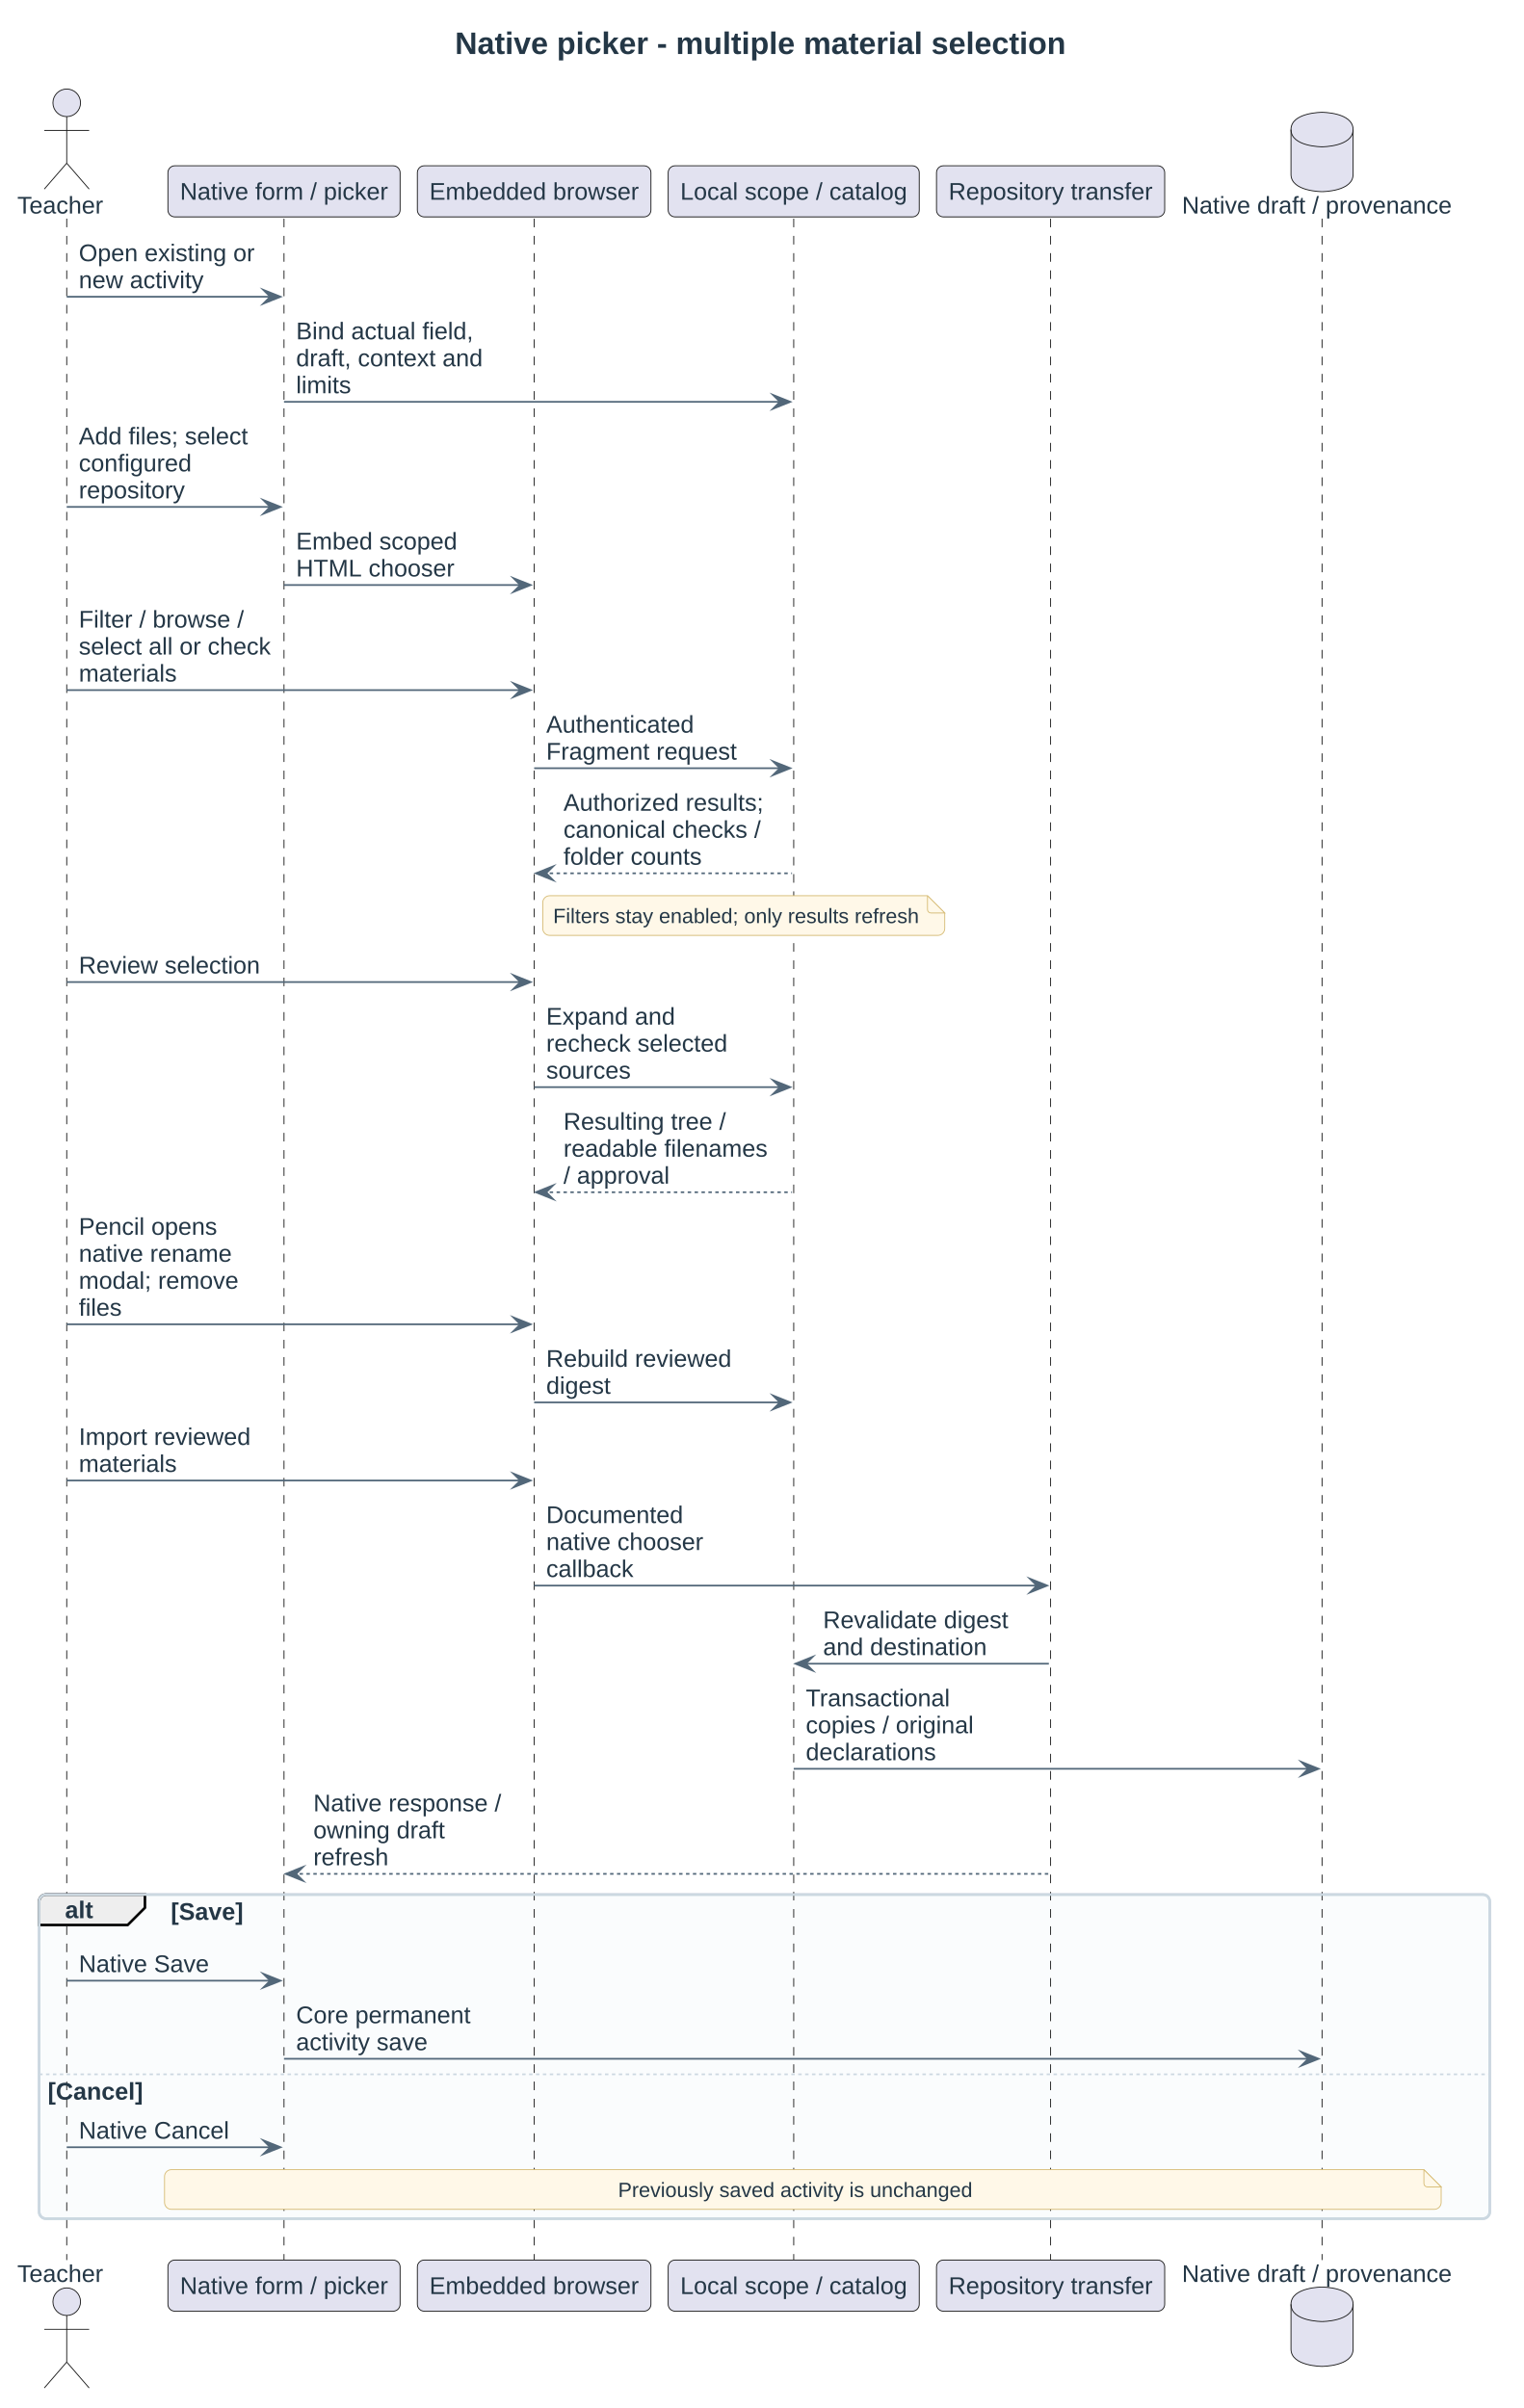
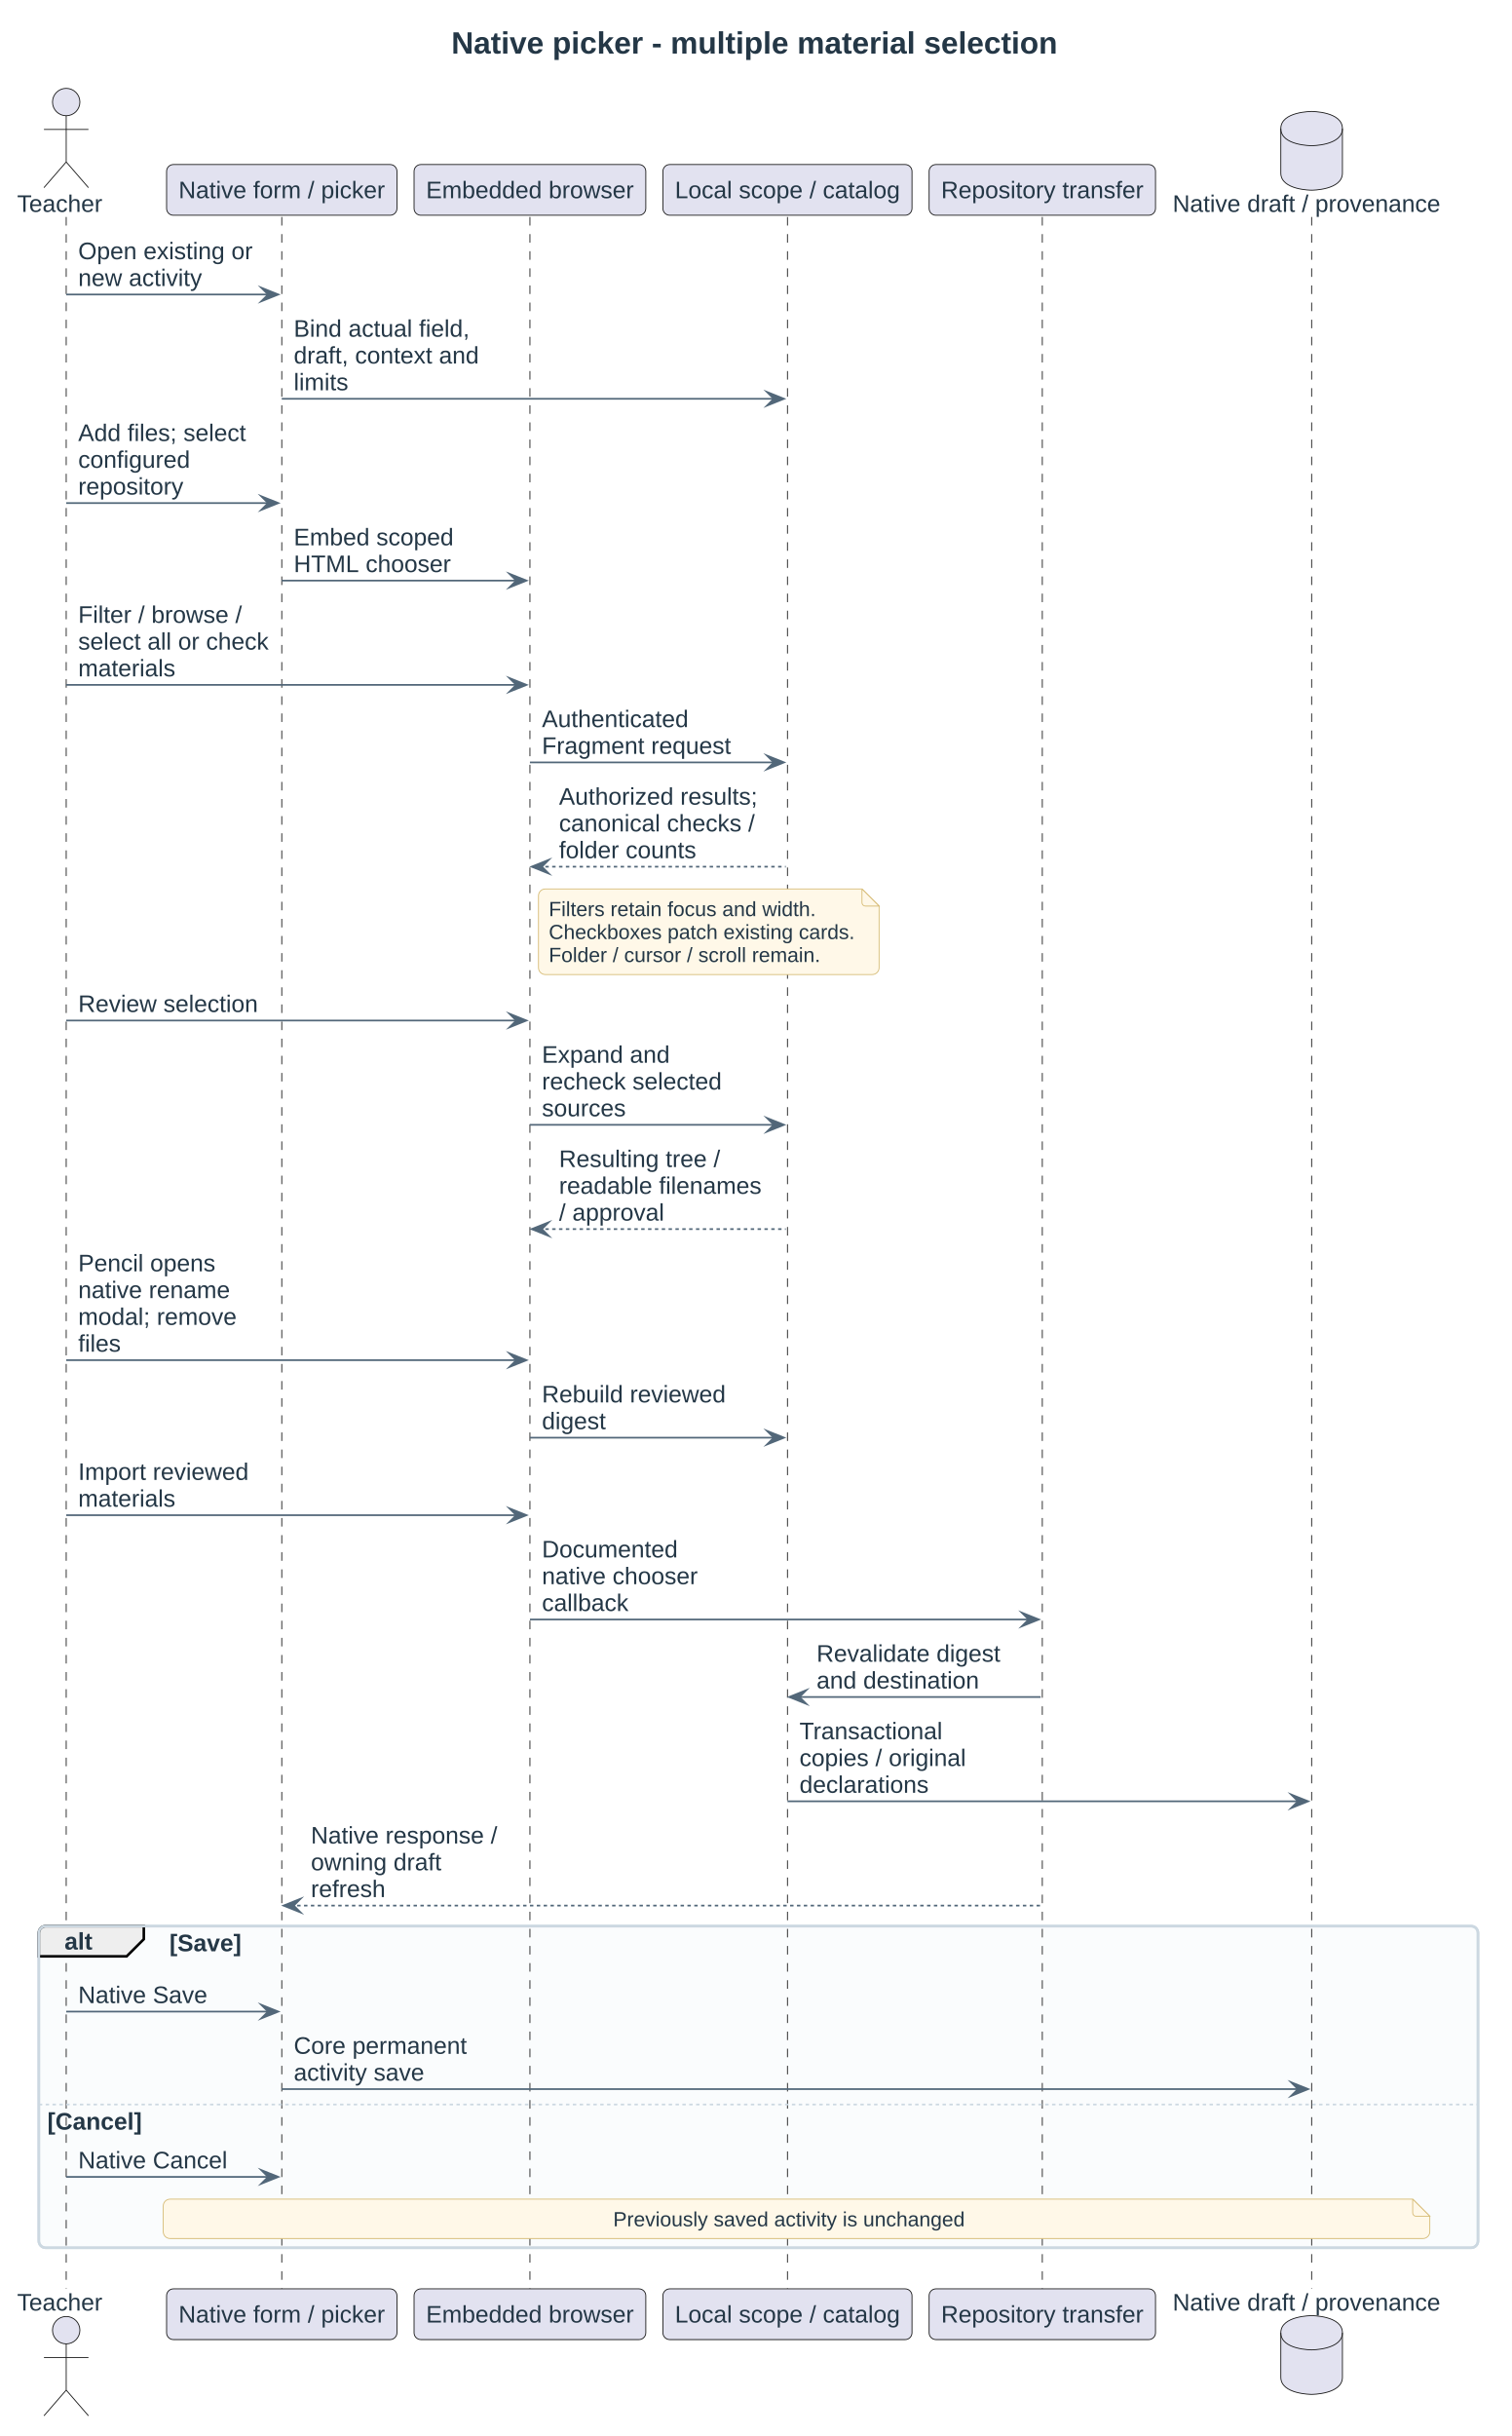
- <svg xmlns="http://www.w3.org/2000/svg" version="1.1" data-diagram-type="SEQUENCE" style="width:883px;height:1396px;background:#FFFFFF;" width="883px" height="1396px" viewBox="0 0 883 1396" zoomAndPan="magnify" preserveAspectRatio="none" contentStyleType="text/css">
+ <svg xmlns="http://www.w3.org/2000/svg" version="1.1" data-diagram-type="SEQUENCE" style="width:883px;height:1423px;background:#FFFFFF;" width="883px" height="1423px" viewBox="0 0 883 1423" zoomAndPan="magnify" preserveAspectRatio="none" contentStyleType="text/css">
  <defs />
  <g font-family="sans-serif" lengthAdjust="spacing">
    <g class="title" data-source-line="3">
      <text x="263.703" y="31.295" fill="#243746" font-size="18" textLength="354.129" font-weight="700" font-family="Arial">Native picker - multiple material selection</text>
    </g>
-     <rect x="22.679" y="1098.344" width="840.855" height="187.891" fill="#FAFCFD" style="stroke:#FAFCFD;stroke-width:1;" rx="4" ry="4" />
-     <rect x="22.679" y="1098.344" width="840.855" height="187.891" fill="none" style="stroke:#CCD8E1;stroke-width:1.5;" rx="4" ry="4" />
-     <g>
-       <rect x="35.179" y="126.75" width="8" height="1183.484" fill="#000" fill-opacity="0" />
-       <line x1="38.679" y1="126.75" x2="38.679" y2="1310.234" style="stroke:#181818;stroke-width:0.5;stroke-dasharray:5,5;" />
-     </g>
-     <g>
-       <rect x="161.124" y="126.75" width="8" height="1183.484" fill="#000" fill-opacity="0" />
-       <line x1="164.624" y1="126.75" x2="164.624" y2="1310.234" style="stroke:#181818;stroke-width:0.5;stroke-dasharray:5,5;" />
-     </g>
-     <g>
-       <rect x="306.116" y="126.75" width="8" height="1183.484" fill="#000" fill-opacity="0" />
-       <line x1="309.616" y1="126.75" x2="309.616" y2="1310.234" style="stroke:#181818;stroke-width:0.5;stroke-dasharray:5,5;" />
-     </g>
-     <g>
-       <rect x="456.581" y="126.75" width="8" height="1183.484" fill="#000" fill-opacity="0" />
-       <line x1="460.081" y1="126.75" x2="460.081" y2="1310.234" style="stroke:#181818;stroke-width:0.5;stroke-dasharray:5,5;" />
-     </g>
-     <g>
-       <rect x="605.48" y="126.75" width="8" height="1183.484" fill="#000" fill-opacity="0" />
-       <line x1="608.98" y1="126.75" x2="608.98" y2="1310.234" style="stroke:#181818;stroke-width:0.5;stroke-dasharray:5,5;" />
-     </g>
-     <g>
-       <rect x="762.825" y="126.75" width="8" height="1183.484" fill="#000" fill-opacity="0" />
-       <line x1="766.325" y1="126.75" x2="766.325" y2="1310.234" style="stroke:#181818;stroke-width:0.5;stroke-dasharray:5,5;" />
+     <rect x="22.679" y="1125.156" width="840.855" height="187.891" fill="#FAFCFD" style="stroke:#FAFCFD;stroke-width:1;" rx="4" ry="4" />
+     <rect x="22.679" y="1125.156" width="840.855" height="187.891" fill="none" style="stroke:#CCD8E1;stroke-width:1.5;" rx="4" ry="4" />
+     <g>
+       <rect x="35.179" y="126.75" width="8" height="1210.297" fill="#000" fill-opacity="0" />
+       <line x1="38.679" y1="126.75" x2="38.679" y2="1337.047" style="stroke:#181818;stroke-width:0.5;stroke-dasharray:5,5;" />
+     </g>
+     <g>
+       <rect x="161.124" y="126.75" width="8" height="1210.297" fill="#000" fill-opacity="0" />
+       <line x1="164.624" y1="126.75" x2="164.624" y2="1337.047" style="stroke:#181818;stroke-width:0.5;stroke-dasharray:5,5;" />
+     </g>
+     <g>
+       <rect x="306.116" y="126.75" width="8" height="1210.297" fill="#000" fill-opacity="0" />
+       <line x1="309.616" y1="126.75" x2="309.616" y2="1337.047" style="stroke:#181818;stroke-width:0.5;stroke-dasharray:5,5;" />
+     </g>
+     <g>
+       <rect x="456.581" y="126.75" width="8" height="1210.297" fill="#000" fill-opacity="0" />
+       <line x1="460.081" y1="126.75" x2="460.081" y2="1337.047" style="stroke:#181818;stroke-width:0.5;stroke-dasharray:5,5;" />
+     </g>
+     <g>
+       <rect x="605.48" y="126.75" width="8" height="1210.297" fill="#000" fill-opacity="0" />
+       <line x1="608.98" y1="126.75" x2="608.98" y2="1337.047" style="stroke:#181818;stroke-width:0.5;stroke-dasharray:5,5;" />
+     </g>
+     <g>
+       <rect x="762.825" y="126.75" width="8" height="1210.297" fill="#000" fill-opacity="0" />
+       <line x1="766.325" y1="126.75" x2="766.325" y2="1337.047" style="stroke:#181818;stroke-width:0.5;stroke-dasharray:5,5;" />
    </g>
    <text x="10" y="123.783" fill="#243746" font-size="14" textLength="51.358" font-family="Arial">Teacher</text>
    <ellipse cx="38.679" cy="59.609" rx="8" ry="8" fill="#E2E2F0" style="stroke:#181818;stroke-width:0.5;" />
    <path d="M38.679,67.609 L38.679,94.609 M25.679,75.609 L51.679,75.609 M38.679,94.609 L25.679,109.609 M38.679,94.609 L51.679,109.609" style="stroke:#181818;stroke-width:0.5;" fill="none" />
    <rect x="97.331" y="96.109" width="134.586" height="29.641" fill="#E2E2F0" style="stroke:#181818;stroke-width:0.5;" rx="4" ry="4" />
    <text x="104.331" y="115.783" fill="#243746" font-size="14" textLength="120.586" font-family="Arial">Native form / picker</text>
    <rect x="241.917" y="96.109" width="135.399" height="29.641" fill="#E2E2F0" style="stroke:#181818;stroke-width:0.5;" rx="4" ry="4" />
    <text x="248.917" y="115.783" fill="#243746" font-size="14" textLength="121.399" font-family="Arial">Embedded browser</text>
    <rect x="387.316" y="96.109" width="145.53" height="29.641" fill="#E2E2F0" style="stroke:#181818;stroke-width:0.5;" rx="4" ry="4" />
    <text x="394.316" y="115.783" fill="#243746" font-size="14" textLength="131.53" font-family="Arial">Local scope / catalog</text>
    <rect x="542.846" y="96.109" width="132.269" height="29.641" fill="#E2E2F0" style="stroke:#181818;stroke-width:0.5;" rx="4" ry="4" />
    <text x="549.846" y="115.783" fill="#243746" font-size="14" textLength="118.269" font-family="Arial">Repository transfer</text>
    <text x="685.115" y="123.783" fill="#243746" font-size="14" textLength="156.42" font-family="Arial">Native draft / provenance</text>
    <path d="M748.325,75.109 C748.325,65.109 766.325,65.109 766.325,65.109 C766.325,65.109 784.325,65.109 784.325,75.109 L784.325,101.109 C784.325,111.109 766.325,111.109 766.325,111.109 C766.325,111.109 748.325,111.109 748.325,101.109 L748.325,75.109" style="stroke:#181818;stroke-width:0.5;" fill="#E2E2F0" />
    <path d="M748.325,75.109 C748.325,85.109 766.325,85.109 766.325,85.109 C766.325,85.109 784.325,85.109 784.325,75.109" style="stroke:#181818;stroke-width:0.5;" fill="none" />
-     <text x="10" y="1322.908" fill="#243746" font-size="14" textLength="51.358" font-family="Arial">Teacher</text>
-     <ellipse cx="38.679" cy="1334.375" rx="8" ry="8" fill="#E2E2F0" style="stroke:#181818;stroke-width:0.5;" />
-     <path d="M38.679,1342.375 L38.679,1369.375 M25.679,1350.375 L51.679,1350.375 M38.679,1369.375 L25.679,1384.375 M38.679,1369.375 L51.679,1384.375" style="stroke:#181818;stroke-width:0.5;" fill="none" />
-     <rect x="97.331" y="1310.234" width="134.586" height="29.641" fill="#E2E2F0" style="stroke:#181818;stroke-width:0.5;" rx="4" ry="4" />
-     <text x="104.331" y="1329.908" fill="#243746" font-size="14" textLength="120.586" font-family="Arial">Native form / picker</text>
-     <rect x="241.917" y="1310.234" width="135.399" height="29.641" fill="#E2E2F0" style="stroke:#181818;stroke-width:0.5;" rx="4" ry="4" />
-     <text x="248.917" y="1329.908" fill="#243746" font-size="14" textLength="121.399" font-family="Arial">Embedded browser</text>
-     <rect x="387.316" y="1310.234" width="145.53" height="29.641" fill="#E2E2F0" style="stroke:#181818;stroke-width:0.5;" rx="4" ry="4" />
-     <text x="394.316" y="1329.908" fill="#243746" font-size="14" textLength="131.53" font-family="Arial">Local scope / catalog</text>
-     <rect x="542.846" y="1310.234" width="132.269" height="29.641" fill="#E2E2F0" style="stroke:#181818;stroke-width:0.5;" rx="4" ry="4" />
-     <text x="549.846" y="1329.908" fill="#243746" font-size="14" textLength="118.269" font-family="Arial">Repository transfer</text>
-     <text x="685.115" y="1322.908" fill="#243746" font-size="14" textLength="156.42" font-family="Arial">Native draft / provenance</text>
-     <path d="M748.325,1335.875 C748.325,1325.875 766.325,1325.875 766.325,1325.875 C766.325,1325.875 784.325,1325.875 784.325,1335.875 L784.325,1361.875 C784.325,1371.875 766.325,1371.875 766.325,1371.875 C766.325,1371.875 748.325,1371.875 748.325,1361.875 L748.325,1335.875" style="stroke:#181818;stroke-width:0.5;" fill="#E2E2F0" />
-     <path d="M748.325,1335.875 C748.325,1345.875 766.325,1345.875 766.325,1345.875 C766.325,1345.875 784.325,1345.875 784.325,1335.875" style="stroke:#181818;stroke-width:0.5;" fill="none" />
+     <text x="10" y="1349.721" fill="#243746" font-size="14" textLength="51.358" font-family="Arial">Teacher</text>
+     <ellipse cx="38.679" cy="1361.188" rx="8" ry="8" fill="#E2E2F0" style="stroke:#181818;stroke-width:0.5;" />
+     <path d="M38.679,1369.188 L38.679,1396.188 M25.679,1377.188 L51.679,1377.188 M38.679,1396.188 L25.679,1411.188 M38.679,1396.188 L51.679,1411.188" style="stroke:#181818;stroke-width:0.5;" fill="none" />
+     <rect x="97.331" y="1337.047" width="134.586" height="29.641" fill="#E2E2F0" style="stroke:#181818;stroke-width:0.5;" rx="4" ry="4" />
+     <text x="104.331" y="1356.721" fill="#243746" font-size="14" textLength="120.586" font-family="Arial">Native form / picker</text>
+     <rect x="241.917" y="1337.047" width="135.399" height="29.641" fill="#E2E2F0" style="stroke:#181818;stroke-width:0.5;" rx="4" ry="4" />
+     <text x="248.917" y="1356.721" fill="#243746" font-size="14" textLength="121.399" font-family="Arial">Embedded browser</text>
+     <rect x="387.316" y="1337.047" width="145.53" height="29.641" fill="#E2E2F0" style="stroke:#181818;stroke-width:0.5;" rx="4" ry="4" />
+     <text x="394.316" y="1356.721" fill="#243746" font-size="14" textLength="131.53" font-family="Arial">Local scope / catalog</text>
+     <rect x="542.846" y="1337.047" width="132.269" height="29.641" fill="#E2E2F0" style="stroke:#181818;stroke-width:0.5;" rx="4" ry="4" />
+     <text x="549.846" y="1356.721" fill="#243746" font-size="14" textLength="118.269" font-family="Arial">Repository transfer</text>
+     <text x="685.115" y="1349.721" fill="#243746" font-size="14" textLength="156.42" font-family="Arial">Native draft / provenance</text>
+     <path d="M748.325,1362.688 C748.325,1352.688 766.325,1352.688 766.325,1352.688 C766.325,1352.688 784.325,1352.688 784.325,1362.688 L784.325,1388.688 C784.325,1398.688 766.325,1398.688 766.325,1398.688 C766.325,1398.688 748.325,1398.688 748.325,1388.688 L748.325,1362.688" style="stroke:#181818;stroke-width:0.5;" fill="#E2E2F0" />
+     <path d="M748.325,1362.688 C748.325,1372.688 766.325,1372.688 766.325,1372.688 C766.325,1372.688 784.325,1372.688 784.325,1362.688" style="stroke:#181818;stroke-width:0.5;" fill="none" />
    <polygon points="152.624,168.031,162.624,172.031,152.624,176.031,156.624,172.031" fill="#526779" style="stroke:#526779;stroke-width:1;stroke-linejoin:miter;stroke-miterlimit:10;" />
    <line x1="38.679" y1="172.031" x2="158.624" y2="172.031" style="stroke:#526779;stroke-width:1;" />
    <text x="45.679" y="151.424" fill="#243746" font-size="14" textLength="34.248" font-family="Arial">Open</text>
    <text x="79.927" y="151.424" fill="#243746" font-size="14" font-family="Arial"> </text>
    <text x="83.817" y="151.424" fill="#243746" font-size="14" textLength="47.469" font-family="Arial">existing</text>
    <text x="131.286" y="151.424" fill="#243746" font-size="14" font-family="Arial"> </text>
    <text x="135.175" y="151.424" fill="#243746" font-size="14" textLength="12.448" font-family="Arial">or</text>
    <text x="45.679" y="167.064" fill="#243746" font-size="14" textLength="25.683" font-family="Arial">new</text>
    <text x="71.362" y="167.064" fill="#243746" font-size="14" font-family="Arial"> </text>
    <text x="75.251" y="167.064" fill="#243746" font-size="14" textLength="42.786" font-family="Arial">activity</text>
    <polygon points="448.081,228.953,458.081,232.953,448.081,236.953,452.081,232.953" fill="#526779" style="stroke:#526779;stroke-width:1;stroke-linejoin:miter;stroke-miterlimit:10;" />
    <line x1="164.624" y1="232.953" x2="454.081" y2="232.953" style="stroke:#526779;stroke-width:1;" />
    <text x="171.624" y="196.705" fill="#243746" font-size="14" textLength="28.021" font-family="Arial">Bind</text>
    <text x="199.644" y="196.705" fill="#243746" font-size="14" font-family="Arial"> </text>
    <text x="203.534" y="196.705" fill="#243746" font-size="14" textLength="37.358" font-family="Arial">actual</text>
    <text x="240.892" y="196.705" fill="#243746" font-size="14" font-family="Arial"> </text>
    <text x="244.782" y="196.705" fill="#243746" font-size="14" textLength="29.572" font-family="Arial">field,</text>
    <text x="171.624" y="212.346" fill="#243746" font-size="14" textLength="31.903" font-family="Arial">draft,</text>
    <text x="203.527" y="212.346" fill="#243746" font-size="14" font-family="Arial"> </text>
    <text x="207.417" y="212.346" fill="#243746" font-size="14" textLength="45.138" font-family="Arial">context</text>
    <text x="252.554" y="212.346" fill="#243746" font-size="14" font-family="Arial"> </text>
    <text x="256.444" y="212.346" fill="#243746" font-size="14" textLength="23.358" font-family="Arial">and</text>
    <text x="171.624" y="227.986" fill="#243746" font-size="14" textLength="31.883" font-family="Arial">limits</text>
    <polygon points="152.624,289.875,162.624,293.875,152.624,297.875,156.624,293.875" fill="#526779" style="stroke:#526779;stroke-width:1;stroke-linejoin:miter;stroke-miterlimit:10;" />
    <line x1="38.679" y1="293.875" x2="158.624" y2="293.875" style="stroke:#526779;stroke-width:1;" />
    <text x="45.679" y="257.627" fill="#243746" font-size="14" textLength="24.91" font-family="Arial">Add</text>
    <text x="70.589" y="257.627" fill="#243746" font-size="14" font-family="Arial"> </text>
    <text x="74.479" y="257.627" fill="#243746" font-size="14" textLength="28.786" font-family="Arial">files;</text>
    <text x="103.265" y="257.627" fill="#243746" font-size="14" font-family="Arial"> </text>
    <text x="107.155" y="257.627" fill="#243746" font-size="14" textLength="36.572" font-family="Arial">select</text>
    <text x="45.679" y="273.268" fill="#243746" font-size="14" textLength="65.379" font-family="Arial">configured</text>
    <text x="45.679" y="288.908" fill="#243746" font-size="14" textLength="61.469" font-family="Arial">repository</text>
    <polygon points="297.616,335.156,307.616,339.156,297.616,343.156,301.616,339.156" fill="#526779" style="stroke:#526779;stroke-width:1;stroke-linejoin:miter;stroke-miterlimit:10;" />
    <line x1="164.624" y1="339.156" x2="303.616" y2="339.156" style="stroke:#526779;stroke-width:1;" />
    <text x="171.624" y="318.549" fill="#243746" font-size="14" textLength="44.358" font-family="Arial">Embed</text>
    <text x="215.982" y="318.549" fill="#243746" font-size="14" font-family="Arial"> </text>
    <text x="219.872" y="318.549" fill="#243746" font-size="14" textLength="45.145" font-family="Arial">scoped</text>
    <text x="171.624" y="334.189" fill="#243746" font-size="14" textLength="38.11" font-family="Arial">HTML</text>
    <text x="209.734" y="334.189" fill="#243746" font-size="14" font-family="Arial"> </text>
    <text x="213.624" y="334.189" fill="#243746" font-size="14" textLength="49.807" font-family="Arial">chooser</text>
    <polygon points="297.616,396.078,307.616,400.078,297.616,404.078,301.616,400.078" fill="#526779" style="stroke:#526779;stroke-width:1;stroke-linejoin:miter;stroke-miterlimit:10;" />
    <line x1="38.679" y1="400.078" x2="303.616" y2="400.078" style="stroke:#526779;stroke-width:1;" />
    <text x="45.679" y="363.83" fill="#243746" font-size="14" textLength="31.11" font-family="Arial">Filter</text>
    <text x="76.79" y="363.83" fill="#243746" font-size="14" font-family="Arial"> </text>
    <text x="80.679" y="363.83" fill="#243746" font-size="14" font-family="Arial">/</text>
    <text x="84.569" y="363.83" fill="#243746" font-size="14" font-family="Arial"> </text>
    <text x="88.458" y="363.83" fill="#243746" font-size="14" textLength="45.131" font-family="Arial">browse</text>
    <text x="133.589" y="363.83" fill="#243746" font-size="14" font-family="Arial"> </text>
    <text x="137.479" y="363.83" fill="#243746" font-size="14" font-family="Arial">/</text>
    <text x="45.679" y="379.471" fill="#243746" font-size="14" textLength="36.572" font-family="Arial">select</text>
    <text x="82.251" y="379.471" fill="#243746" font-size="14" font-family="Arial"> </text>
    <text x="86.141" y="379.471" fill="#243746" font-size="14" textLength="14.007" font-family="Arial">all</text>
    <text x="100.148" y="379.471" fill="#243746" font-size="14" font-family="Arial"> </text>
    <text x="104.038" y="379.471" fill="#243746" font-size="14" textLength="12.448" font-family="Arial">or</text>
    <text x="116.486" y="379.471" fill="#243746" font-size="14" font-family="Arial"> </text>
    <text x="120.375" y="379.471" fill="#243746" font-size="14" textLength="36.572" font-family="Arial">check</text>
    <text x="45.679" y="395.111" fill="#243746" font-size="14" textLength="56.793" font-family="Arial">materials</text>
    <polygon points="448.081,441.359,458.081,445.359,448.081,449.359,452.081,445.359" fill="#526779" style="stroke:#526779;stroke-width:1;stroke-linejoin:miter;stroke-miterlimit:10;" />
    <line x1="309.616" y1="445.359" x2="454.081" y2="445.359" style="stroke:#526779;stroke-width:1;" />
    <text x="316.616" y="424.752" fill="#243746" font-size="14" textLength="85.62" font-family="Arial">Authenticated</text>
    <text x="316.616" y="440.393" fill="#243746" font-size="14" textLength="59.91" font-family="Arial">Fragment</text>
    <text x="376.526" y="440.393" fill="#243746" font-size="14" font-family="Arial"> </text>
    <text x="380.416" y="440.393" fill="#243746" font-size="14" textLength="46.696" font-family="Arial">request</text>
    <polygon points="320.616,502.281,310.616,506.281,320.616,510.281,316.616,506.281" fill="#526779" style="stroke:#526779;stroke-width:1;stroke-linejoin:miter;stroke-miterlimit:10;" />
    <line x1="314.616" y1="506.281" x2="459.081" y2="506.281" style="stroke:#526779;stroke-width:1;stroke-dasharray:2,2;" />
    <text x="326.616" y="470.033" fill="#243746" font-size="14" textLength="66.931" font-family="Arial">Authorized</text>
    <text x="393.547" y="470.033" fill="#243746" font-size="14" font-family="Arial"> </text>
    <text x="397.437" y="470.033" fill="#243746" font-size="14" textLength="45.124" font-family="Arial">results;</text>
    <text x="326.616" y="485.674" fill="#243746" font-size="14" textLength="59.151" font-family="Arial">canonical</text>
    <text x="385.768" y="485.674" fill="#243746" font-size="14" font-family="Arial"> </text>
    <text x="389.657" y="485.674" fill="#243746" font-size="14" textLength="43.572" font-family="Arial">checks</text>
    <text x="433.229" y="485.674" fill="#243746" font-size="14" font-family="Arial"> </text>
    <text x="437.119" y="485.674" fill="#243746" font-size="14" font-family="Arial">/</text>
    <text x="326.616" y="501.314" fill="#243746" font-size="14" textLength="35.021" font-family="Arial">folder</text>
    <text x="361.637" y="501.314" fill="#243746" font-size="14" font-family="Arial"> </text>
    <text x="365.526" y="501.314" fill="#243746" font-size="14" textLength="41.248" font-family="Arial">counts</text>
-     <path d="M314.616,523.281 L314.616,538.281 A4,4 0 0 0 318.616,542.281 L543.616,542.281 A4,4 0 0 0 547.616,538.281 L547.616,529.281 L537.616,519.281 L318.616,519.281 A4,4 0 0 0 314.616,523.281" style="stroke:#D6BB75;stroke-width:0.5;" fill="#FFF8E8" />
-     <path d="M537.616,519.281 L537.616,527.281 A2,2 0 0 0 539.616,529.281 L547.616,529.281 L537.616,519.281" style="stroke:#D6BB75;stroke-width:0.5;" fill="#FFF8E8" />
-     <text x="320.616" y="535.145" fill="#243746" font-size="12" textLength="212.092" font-family="Arial">Filters stay enabled; only results refresh</text>
-     <polygon points="297.616,565.328,307.616,569.328,297.616,573.328,301.616,569.328" fill="#526779" style="stroke:#526779;stroke-width:1;stroke-linejoin:miter;stroke-miterlimit:10;" />
-     <line x1="38.679" y1="569.328" x2="303.616" y2="569.328" style="stroke:#526779;stroke-width:1;" />
-     <text x="45.679" y="564.361" fill="#243746" font-size="14" textLength="45.903" font-family="Arial">Review</text>
-     <text x="91.583" y="564.361" fill="#243746" font-size="14" font-family="Arial"> </text>
-     <text x="95.472" y="564.361" fill="#243746" font-size="14" textLength="55.255" font-family="Arial">selection</text>
-     <polygon points="448.081,626.25,458.081,630.25,448.081,634.25,452.081,630.25" fill="#526779" style="stroke:#526779;stroke-width:1;stroke-linejoin:miter;stroke-miterlimit:10;" />
-     <line x1="309.616" y1="630.25" x2="454.081" y2="630.25" style="stroke:#526779;stroke-width:1;" />
-     <text x="316.616" y="594.002" fill="#243746" font-size="14" textLength="47.482" font-family="Arial">Expand</text>
-     <text x="364.099" y="594.002" fill="#243746" font-size="14" font-family="Arial"> </text>
-     <text x="367.988" y="594.002" fill="#243746" font-size="14" textLength="23.358" font-family="Arial">and</text>
-     <text x="316.616" y="609.643" fill="#243746" font-size="14" textLength="49.021" font-family="Arial">recheck</text>
-     <text x="365.637" y="609.643" fill="#243746" font-size="14" font-family="Arial"> </text>
-     <text x="369.526" y="609.643" fill="#243746" font-size="14" textLength="52.145" font-family="Arial">selected</text>
-     <text x="316.616" y="625.283" fill="#243746" font-size="14" textLength="49.021" font-family="Arial">sources</text>
-     <polygon points="320.616,687.172,310.616,691.172,320.616,695.172,316.616,691.172" fill="#526779" style="stroke:#526779;stroke-width:1;stroke-linejoin:miter;stroke-miterlimit:10;" />
-     <line x1="314.616" y1="691.172" x2="459.081" y2="691.172" style="stroke:#526779;stroke-width:1;stroke-dasharray:2,2;" />
-     <text x="326.616" y="654.924" fill="#243746" font-size="14" textLength="58.365" font-family="Arial">Resulting</text>
-     <text x="384.981" y="654.924" fill="#243746" font-size="14" font-family="Arial"> </text>
-     <text x="388.871" y="654.924" fill="#243746" font-size="14" textLength="24.124" font-family="Arial">tree</text>
-     <text x="412.995" y="654.924" fill="#243746" font-size="14" font-family="Arial"> </text>
-     <text x="416.885" y="654.924" fill="#243746" font-size="14" font-family="Arial">/</text>
-     <text x="326.616" y="670.564" fill="#243746" font-size="14" textLength="54.489" font-family="Arial">readable</text>
-     <text x="381.105" y="670.564" fill="#243746" font-size="14" font-family="Arial"> </text>
-     <text x="384.995" y="670.564" fill="#243746" font-size="14" textLength="59.917" font-family="Arial">filenames</text>
-     <text x="326.616" y="686.205" fill="#243746" font-size="14" font-family="Arial">/</text>
-     <text x="330.506" y="686.205" fill="#243746" font-size="14" font-family="Arial"> </text>
-     <text x="334.396" y="686.205" fill="#243746" font-size="14" textLength="53.703" font-family="Arial">approval</text>
-     <polygon points="297.616,763.734,307.616,767.734,297.616,771.734,301.616,767.734" fill="#526779" style="stroke:#526779;stroke-width:1;stroke-linejoin:miter;stroke-miterlimit:10;" />
-     <line x1="38.679" y1="767.734" x2="303.616" y2="767.734" style="stroke:#526779;stroke-width:1;" />
-     <text x="45.679" y="715.846" fill="#243746" font-size="14" textLength="38.131" font-family="Arial">Pencil</text>
-     <text x="83.81" y="715.846" fill="#243746" font-size="14" font-family="Arial"> </text>
-     <text x="87.7" y="715.846" fill="#243746" font-size="14" textLength="38.145" font-family="Arial">opens</text>
-     <text x="45.679" y="731.486" fill="#243746" font-size="14" textLength="37.358" font-family="Arial">native</text>
-     <text x="83.038" y="731.486" fill="#243746" font-size="14" font-family="Arial"> </text>
-     <text x="86.927" y="731.486" fill="#243746" font-size="14" textLength="47.469" font-family="Arial">rename</text>
-     <text x="45.679" y="747.127" fill="#243746" font-size="14" textLength="42.021" font-family="Arial">modal;</text>
-     <text x="87.7" y="747.127" fill="#243746" font-size="14" font-family="Arial"> </text>
-     <text x="91.589" y="747.127" fill="#243746" font-size="14" textLength="46.683" font-family="Arial">remove</text>
-     <text x="45.679" y="762.768" fill="#243746" font-size="14" textLength="24.896" font-family="Arial">files</text>
-     <polygon points="448.081,809.016,458.081,813.016,448.081,817.016,452.081,813.016" fill="#526779" style="stroke:#526779;stroke-width:1;stroke-linejoin:miter;stroke-miterlimit:10;" />
-     <line x1="309.616" y1="813.016" x2="454.081" y2="813.016" style="stroke:#526779;stroke-width:1;" />
-     <text x="316.616" y="792.408" fill="#243746" font-size="14" textLength="47.476" font-family="Arial">Rebuild</text>
-     <text x="364.092" y="792.408" fill="#243746" font-size="14" font-family="Arial"> </text>
-     <text x="367.981" y="792.408" fill="#243746" font-size="14" textLength="56.027" font-family="Arial">reviewed</text>
-     <text x="316.616" y="808.049" fill="#243746" font-size="14" textLength="37.358" font-family="Arial">digest</text>
-     <polygon points="297.616,854.297,307.616,858.297,297.616,862.297,301.616,858.297" fill="#526779" style="stroke:#526779;stroke-width:1;stroke-linejoin:miter;stroke-miterlimit:10;" />
-     <line x1="38.679" y1="858.297" x2="303.616" y2="858.297" style="stroke:#526779;stroke-width:1;" />
-     <text x="45.679" y="837.689" fill="#243746" font-size="14" textLength="39.676" font-family="Arial">Import</text>
-     <text x="85.355" y="837.689" fill="#243746" font-size="14" font-family="Arial"> </text>
-     <text x="89.245" y="837.689" fill="#243746" font-size="14" textLength="56.027" font-family="Arial">reviewed</text>
-     <text x="45.679" y="853.33" fill="#243746" font-size="14" textLength="56.793" font-family="Arial">materials</text>
-     <polygon points="596.98,915.219,606.98,919.219,596.98,923.219,600.98,919.219" fill="#526779" style="stroke:#526779;stroke-width:1;stroke-linejoin:miter;stroke-miterlimit:10;" />
-     <line x1="309.616" y1="919.219" x2="602.98" y2="919.219" style="stroke:#526779;stroke-width:1;" />
-     <text x="316.616" y="882.971" fill="#243746" font-size="14" textLength="79.379" font-family="Arial">Documented</text>
-     <text x="316.616" y="898.611" fill="#243746" font-size="14" textLength="37.358" font-family="Arial">native</text>
-     <text x="353.975" y="898.611" fill="#243746" font-size="14" font-family="Arial"> </text>
-     <text x="357.864" y="898.611" fill="#243746" font-size="14" textLength="49.807" font-family="Arial">chooser</text>
-     <text x="316.616" y="914.252" fill="#243746" font-size="14" textLength="50.579" font-family="Arial">callback</text>
-     <polygon points="471.081,960.5,461.081,964.5,471.081,968.5,467.081,964.5" fill="#526779" style="stroke:#526779;stroke-width:1;stroke-linejoin:miter;stroke-miterlimit:10;" />
-     <line x1="465.081" y1="964.5" x2="607.98" y2="964.5" style="stroke:#526779;stroke-width:1;" />
-     <text x="477.081" y="943.893" fill="#243746" font-size="14" textLength="66.151" font-family="Arial">Revalidate</text>
-     <text x="543.232" y="943.893" fill="#243746" font-size="14" font-family="Arial"> </text>
-     <text x="547.122" y="943.893" fill="#243746" font-size="14" textLength="37.358" font-family="Arial">digest</text>
-     <text x="477.081" y="959.533" fill="#243746" font-size="14" textLength="23.358" font-family="Arial">and</text>
-     <text x="500.439" y="959.533" fill="#243746" font-size="14" font-family="Arial"> </text>
-     <text x="504.329" y="959.533" fill="#243746" font-size="14" textLength="67.717" font-family="Arial">destination</text>
-     <polygon points="754.325,1021.422,764.325,1025.422,754.325,1029.422,758.325,1025.422" fill="#526779" style="stroke:#526779;stroke-width:1;stroke-linejoin:miter;stroke-miterlimit:10;" />
-     <line x1="460.081" y1="1025.422" x2="760.325" y2="1025.422" style="stroke:#526779;stroke-width:1;" />
-     <text x="467.081" y="989.174" fill="#243746" font-size="14" textLength="84.041" font-family="Arial">Transactional</text>
-     <text x="467.081" y="1004.814" fill="#243746" font-size="14" textLength="40.469" font-family="Arial">copies</text>
-     <text x="507.55" y="1004.814" fill="#243746" font-size="14" font-family="Arial"> </text>
-     <text x="511.439" y="1004.814" fill="#243746" font-size="14" font-family="Arial">/</text>
-     <text x="515.329" y="1004.814" fill="#243746" font-size="14" font-family="Arial"> </text>
-     <text x="519.219" y="1004.814" fill="#243746" font-size="14" textLength="45.138" font-family="Arial">original</text>
-     <text x="467.081" y="1020.455" fill="#243746" font-size="14" textLength="75.489" font-family="Arial">declarations</text>
-     <polygon points="175.624,1082.344,165.624,1086.344,175.624,1090.344,171.624,1086.344" fill="#526779" style="stroke:#526779;stroke-width:1;stroke-linejoin:miter;stroke-miterlimit:10;" />
-     <line x1="169.624" y1="1086.344" x2="607.98" y2="1086.344" style="stroke:#526779;stroke-width:1;stroke-dasharray:2,2;" />
-     <text x="181.624" y="1050.096" fill="#243746" font-size="14" textLength="39.683" font-family="Arial">Native</text>
-     <text x="221.306" y="1050.096" fill="#243746" font-size="14" font-family="Arial"> </text>
-     <text x="225.196" y="1050.096" fill="#243746" font-size="14" textLength="57.593" font-family="Arial">response</text>
-     <text x="282.789" y="1050.096" fill="#243746" font-size="14" font-family="Arial"> </text>
-     <text x="286.678" y="1050.096" fill="#243746" font-size="14" font-family="Arial">/</text>
-     <text x="181.624" y="1065.736" fill="#243746" font-size="14" textLength="44.365" font-family="Arial">owning</text>
-     <text x="225.989" y="1065.736" fill="#243746" font-size="14" font-family="Arial"> </text>
-     <text x="229.878" y="1065.736" fill="#243746" font-size="14" textLength="28.014" font-family="Arial">draft</text>
-     <text x="181.624" y="1081.377" fill="#243746" font-size="14" textLength="43.572" font-family="Arial">refresh</text>
-     <path d="M26.679,1098.344 L84.017,1098.344 L84.017,1105.984 L74.017,1115.984 L22.679,1115.984 L22.679,1102.344 A4,4 0 0 1 26.679,1098.344" style="stroke:#000;stroke-width:1.5;" fill="#EEE" />
-     <rect x="22.679" y="1098.344" width="840.855" height="187.891" fill="none" style="stroke:#CCD8E1;stroke-width:1.5;" rx="4" ry="4" />
-     <text x="37.679" y="1112.018" fill="#243746" font-size="14" textLength="16.338" font-weight="700" font-family="Arial">alt</text>
-     <text x="99.017" y="1113.018" fill="#243746" font-size="14" textLength="42.021" font-weight="700" font-family="Arial">[Save]</text>
-     <polygon points="152.624,1144.266,162.624,1148.266,152.624,1152.266,156.624,1148.266" fill="#526779" style="stroke:#526779;stroke-width:1;stroke-linejoin:miter;stroke-miterlimit:10;" />
-     <line x1="38.679" y1="1148.266" x2="158.624" y2="1148.266" style="stroke:#526779;stroke-width:1;" />
-     <text x="45.679" y="1143.299" fill="#243746" font-size="14" textLength="39.683" font-family="Arial">Native</text>
-     <text x="85.362" y="1143.299" fill="#243746" font-size="14" font-family="Arial"> </text>
-     <text x="89.251" y="1143.299" fill="#243746" font-size="14" textLength="31.91" font-family="Arial">Save</text>
-     <polygon points="754.325,1189.547,764.325,1193.547,754.325,1197.547,758.325,1193.547" fill="#526779" style="stroke:#526779;stroke-width:1;stroke-linejoin:miter;stroke-miterlimit:10;" />
-     <line x1="164.624" y1="1193.547" x2="760.325" y2="1193.547" style="stroke:#526779;stroke-width:1;" />
-     <text x="171.624" y="1172.939" fill="#243746" font-size="14" textLength="30.345" font-family="Arial">Core</text>
-     <text x="201.968" y="1172.939" fill="#243746" font-size="14" font-family="Arial"> </text>
-     <text x="205.858" y="1172.939" fill="#243746" font-size="14" textLength="66.931" font-family="Arial">permanent</text>
-     <text x="171.624" y="1188.58" fill="#243746" font-size="14" textLength="42.786" font-family="Arial">activity</text>
-     <text x="214.41" y="1188.58" fill="#243746" font-size="14" font-family="Arial"> </text>
-     <text x="218.299" y="1188.58" fill="#243746" font-size="14" textLength="29.572" font-family="Arial">save</text>
-     <line x1="22.679" y1="1202.547" x2="863.535" y2="1202.547" style="stroke:#CCD8E1;stroke-width:1;stroke-dasharray:2,2;" />
-     <text x="27.679" y="1217.221" fill="#243746" font-size="14" textLength="55.234" font-weight="700" font-family="Arial">[Cancel]</text>
-     <polygon points="152.624,1240.828,162.624,1244.828,152.624,1248.828,156.624,1244.828" fill="#526779" style="stroke:#526779;stroke-width:1;stroke-linejoin:miter;stroke-miterlimit:10;" />
-     <line x1="38.679" y1="1244.828" x2="158.624" y2="1244.828" style="stroke:#526779;stroke-width:1;" />
-     <text x="45.679" y="1239.861" fill="#243746" font-size="14" textLength="39.683" font-family="Arial">Native</text>
-     <text x="85.362" y="1239.861" fill="#243746" font-size="14" font-family="Arial"> </text>
-     <text x="89.251" y="1239.861" fill="#243746" font-size="14" textLength="43.579" font-family="Arial">Cancel</text>
-     <path d="M95.372,1261.828 L95.372,1276.828 A4,4 0 0 0 99.372,1280.828 L831.372,1280.828 A4,4 0 0 0 835.372,1276.828 L835.372,1267.828 L825.372,1257.828 L99.372,1257.828 A4,4 0 0 0 95.372,1261.828" style="stroke:#D6BB75;stroke-width:0.5;" fill="#FFF8E8" />
-     <path d="M825.372,1257.828 L825.372,1265.828 A2,2 0 0 0 827.372,1267.828 L835.372,1267.828 L825.372,1257.828" style="stroke:#D6BB75;stroke-width:0.5;" fill="#FFF8E8" />
-     <text x="358.253" y="1273.691" fill="#243746" font-size="12" textLength="205.441" font-family="Arial">Previously saved activity is unchanged</text>
+     <path d="M314.616,523.281 L314.616,565.281 A4,4 0 0 0 318.616,569.281 L509.616,569.281 A4,4 0 0 0 513.616,565.281 L513.616,529.281 L503.616,519.281 L318.616,519.281 A4,4 0 0 0 314.616,523.281" style="stroke:#D6BB75;stroke-width:0.5;" fill="#FFF8E8" />
+     <path d="M503.616,519.281 L503.616,527.281 A2,2 0 0 0 505.616,529.281 L513.616,529.281 L503.616,519.281" style="stroke:#D6BB75;stroke-width:0.5;" fill="#FFF8E8" />
+     <text x="320.616" y="535.145" fill="#243746" font-size="12" textLength="156.07" font-family="Arial">Filters retain focus and width.</text>
+     <text x="320.616" y="548.551" fill="#243746" font-size="12" textLength="178.758" font-family="Arial">Checkboxes patch existing cards.</text>
+     <text x="320.616" y="561.957" fill="#243746" font-size="12" textLength="158.707" font-family="Arial">Folder / cursor / scroll remain.</text>
+     <polygon points="297.616,592.141,307.616,596.141,297.616,600.141,301.616,596.141" fill="#526779" style="stroke:#526779;stroke-width:1;stroke-linejoin:miter;stroke-miterlimit:10;" />
+     <line x1="38.679" y1="596.141" x2="303.616" y2="596.141" style="stroke:#526779;stroke-width:1;" />
+     <text x="45.679" y="591.174" fill="#243746" font-size="14" textLength="45.903" font-family="Arial">Review</text>
+     <text x="91.583" y="591.174" fill="#243746" font-size="14" font-family="Arial"> </text>
+     <text x="95.472" y="591.174" fill="#243746" font-size="14" textLength="55.255" font-family="Arial">selection</text>
+     <polygon points="448.081,653.063,458.081,657.063,448.081,661.063,452.081,657.063" fill="#526779" style="stroke:#526779;stroke-width:1;stroke-linejoin:miter;stroke-miterlimit:10;" />
+     <line x1="309.616" y1="657.063" x2="454.081" y2="657.063" style="stroke:#526779;stroke-width:1;" />
+     <text x="316.616" y="620.814" fill="#243746" font-size="14" textLength="47.482" font-family="Arial">Expand</text>
+     <text x="364.099" y="620.814" fill="#243746" font-size="14" font-family="Arial"> </text>
+     <text x="367.988" y="620.814" fill="#243746" font-size="14" textLength="23.358" font-family="Arial">and</text>
+     <text x="316.616" y="636.455" fill="#243746" font-size="14" textLength="49.021" font-family="Arial">recheck</text>
+     <text x="365.637" y="636.455" fill="#243746" font-size="14" font-family="Arial"> </text>
+     <text x="369.526" y="636.455" fill="#243746" font-size="14" textLength="52.145" font-family="Arial">selected</text>
+     <text x="316.616" y="652.096" fill="#243746" font-size="14" textLength="49.021" font-family="Arial">sources</text>
+     <polygon points="320.616,713.984,310.616,717.984,320.616,721.984,316.616,717.984" fill="#526779" style="stroke:#526779;stroke-width:1;stroke-linejoin:miter;stroke-miterlimit:10;" />
+     <line x1="314.616" y1="717.984" x2="459.081" y2="717.984" style="stroke:#526779;stroke-width:1;stroke-dasharray:2,2;" />
+     <text x="326.616" y="681.736" fill="#243746" font-size="14" textLength="58.365" font-family="Arial">Resulting</text>
+     <text x="384.981" y="681.736" fill="#243746" font-size="14" font-family="Arial"> </text>
+     <text x="388.871" y="681.736" fill="#243746" font-size="14" textLength="24.124" font-family="Arial">tree</text>
+     <text x="412.995" y="681.736" fill="#243746" font-size="14" font-family="Arial"> </text>
+     <text x="416.885" y="681.736" fill="#243746" font-size="14" font-family="Arial">/</text>
+     <text x="326.616" y="697.377" fill="#243746" font-size="14" textLength="54.489" font-family="Arial">readable</text>
+     <text x="381.105" y="697.377" fill="#243746" font-size="14" font-family="Arial"> </text>
+     <text x="384.995" y="697.377" fill="#243746" font-size="14" textLength="59.917" font-family="Arial">filenames</text>
+     <text x="326.616" y="713.018" fill="#243746" font-size="14" font-family="Arial">/</text>
+     <text x="330.506" y="713.018" fill="#243746" font-size="14" font-family="Arial"> </text>
+     <text x="334.396" y="713.018" fill="#243746" font-size="14" textLength="53.703" font-family="Arial">approval</text>
+     <polygon points="297.616,790.547,307.616,794.547,297.616,798.547,301.616,794.547" fill="#526779" style="stroke:#526779;stroke-width:1;stroke-linejoin:miter;stroke-miterlimit:10;" />
+     <line x1="38.679" y1="794.547" x2="303.616" y2="794.547" style="stroke:#526779;stroke-width:1;" />
+     <text x="45.679" y="742.658" fill="#243746" font-size="14" textLength="38.131" font-family="Arial">Pencil</text>
+     <text x="83.81" y="742.658" fill="#243746" font-size="14" font-family="Arial"> </text>
+     <text x="87.7" y="742.658" fill="#243746" font-size="14" textLength="38.145" font-family="Arial">opens</text>
+     <text x="45.679" y="758.299" fill="#243746" font-size="14" textLength="37.358" font-family="Arial">native</text>
+     <text x="83.038" y="758.299" fill="#243746" font-size="14" font-family="Arial"> </text>
+     <text x="86.927" y="758.299" fill="#243746" font-size="14" textLength="47.469" font-family="Arial">rename</text>
+     <text x="45.679" y="773.939" fill="#243746" font-size="14" textLength="42.021" font-family="Arial">modal;</text>
+     <text x="87.7" y="773.939" fill="#243746" font-size="14" font-family="Arial"> </text>
+     <text x="91.589" y="773.939" fill="#243746" font-size="14" textLength="46.683" font-family="Arial">remove</text>
+     <text x="45.679" y="789.58" fill="#243746" font-size="14" textLength="24.896" font-family="Arial">files</text>
+     <polygon points="448.081,835.828,458.081,839.828,448.081,843.828,452.081,839.828" fill="#526779" style="stroke:#526779;stroke-width:1;stroke-linejoin:miter;stroke-miterlimit:10;" />
+     <line x1="309.616" y1="839.828" x2="454.081" y2="839.828" style="stroke:#526779;stroke-width:1;" />
+     <text x="316.616" y="819.221" fill="#243746" font-size="14" textLength="47.476" font-family="Arial">Rebuild</text>
+     <text x="364.092" y="819.221" fill="#243746" font-size="14" font-family="Arial"> </text>
+     <text x="367.981" y="819.221" fill="#243746" font-size="14" textLength="56.027" font-family="Arial">reviewed</text>
+     <text x="316.616" y="834.861" fill="#243746" font-size="14" textLength="37.358" font-family="Arial">digest</text>
+     <polygon points="297.616,881.109,307.616,885.109,297.616,889.109,301.616,885.109" fill="#526779" style="stroke:#526779;stroke-width:1;stroke-linejoin:miter;stroke-miterlimit:10;" />
+     <line x1="38.679" y1="885.109" x2="303.616" y2="885.109" style="stroke:#526779;stroke-width:1;" />
+     <text x="45.679" y="864.502" fill="#243746" font-size="14" textLength="39.676" font-family="Arial">Import</text>
+     <text x="85.355" y="864.502" fill="#243746" font-size="14" font-family="Arial"> </text>
+     <text x="89.245" y="864.502" fill="#243746" font-size="14" textLength="56.027" font-family="Arial">reviewed</text>
+     <text x="45.679" y="880.143" fill="#243746" font-size="14" textLength="56.793" font-family="Arial">materials</text>
+     <polygon points="596.98,942.031,606.98,946.031,596.98,950.031,600.98,946.031" fill="#526779" style="stroke:#526779;stroke-width:1;stroke-linejoin:miter;stroke-miterlimit:10;" />
+     <line x1="309.616" y1="946.031" x2="602.98" y2="946.031" style="stroke:#526779;stroke-width:1;" />
+     <text x="316.616" y="909.783" fill="#243746" font-size="14" textLength="79.379" font-family="Arial">Documented</text>
+     <text x="316.616" y="925.424" fill="#243746" font-size="14" textLength="37.358" font-family="Arial">native</text>
+     <text x="353.975" y="925.424" fill="#243746" font-size="14" font-family="Arial"> </text>
+     <text x="357.864" y="925.424" fill="#243746" font-size="14" textLength="49.807" font-family="Arial">chooser</text>
+     <text x="316.616" y="941.064" fill="#243746" font-size="14" textLength="50.579" font-family="Arial">callback</text>
+     <polygon points="471.081,987.313,461.081,991.313,471.081,995.313,467.081,991.313" fill="#526779" style="stroke:#526779;stroke-width:1;stroke-linejoin:miter;stroke-miterlimit:10;" />
+     <line x1="465.081" y1="991.313" x2="607.98" y2="991.313" style="stroke:#526779;stroke-width:1;" />
+     <text x="477.081" y="970.705" fill="#243746" font-size="14" textLength="66.151" font-family="Arial">Revalidate</text>
+     <text x="543.232" y="970.705" fill="#243746" font-size="14" font-family="Arial"> </text>
+     <text x="547.122" y="970.705" fill="#243746" font-size="14" textLength="37.358" font-family="Arial">digest</text>
+     <text x="477.081" y="986.346" fill="#243746" font-size="14" textLength="23.358" font-family="Arial">and</text>
+     <text x="500.439" y="986.346" fill="#243746" font-size="14" font-family="Arial"> </text>
+     <text x="504.329" y="986.346" fill="#243746" font-size="14" textLength="67.717" font-family="Arial">destination</text>
+     <polygon points="754.325,1048.234,764.325,1052.234,754.325,1056.234,758.325,1052.234" fill="#526779" style="stroke:#526779;stroke-width:1;stroke-linejoin:miter;stroke-miterlimit:10;" />
+     <line x1="460.081" y1="1052.234" x2="760.325" y2="1052.234" style="stroke:#526779;stroke-width:1;" />
+     <text x="467.081" y="1015.986" fill="#243746" font-size="14" textLength="84.041" font-family="Arial">Transactional</text>
+     <text x="467.081" y="1031.627" fill="#243746" font-size="14" textLength="40.469" font-family="Arial">copies</text>
+     <text x="507.55" y="1031.627" fill="#243746" font-size="14" font-family="Arial"> </text>
+     <text x="511.439" y="1031.627" fill="#243746" font-size="14" font-family="Arial">/</text>
+     <text x="515.329" y="1031.627" fill="#243746" font-size="14" font-family="Arial"> </text>
+     <text x="519.219" y="1031.627" fill="#243746" font-size="14" textLength="45.138" font-family="Arial">original</text>
+     <text x="467.081" y="1047.268" fill="#243746" font-size="14" textLength="75.489" font-family="Arial">declarations</text>
+     <polygon points="175.624,1109.156,165.624,1113.156,175.624,1117.156,171.624,1113.156" fill="#526779" style="stroke:#526779;stroke-width:1;stroke-linejoin:miter;stroke-miterlimit:10;" />
+     <line x1="169.624" y1="1113.156" x2="607.98" y2="1113.156" style="stroke:#526779;stroke-width:1;stroke-dasharray:2,2;" />
+     <text x="181.624" y="1076.908" fill="#243746" font-size="14" textLength="39.683" font-family="Arial">Native</text>
+     <text x="221.306" y="1076.908" fill="#243746" font-size="14" font-family="Arial"> </text>
+     <text x="225.196" y="1076.908" fill="#243746" font-size="14" textLength="57.593" font-family="Arial">response</text>
+     <text x="282.789" y="1076.908" fill="#243746" font-size="14" font-family="Arial"> </text>
+     <text x="286.678" y="1076.908" fill="#243746" font-size="14" font-family="Arial">/</text>
+     <text x="181.624" y="1092.549" fill="#243746" font-size="14" textLength="44.365" font-family="Arial">owning</text>
+     <text x="225.989" y="1092.549" fill="#243746" font-size="14" font-family="Arial"> </text>
+     <text x="229.878" y="1092.549" fill="#243746" font-size="14" textLength="28.014" font-family="Arial">draft</text>
+     <text x="181.624" y="1108.189" fill="#243746" font-size="14" textLength="43.572" font-family="Arial">refresh</text>
+     <path d="M26.679,1125.156 L84.017,1125.156 L84.017,1132.797 L74.017,1142.797 L22.679,1142.797 L22.679,1129.156 A4,4 0 0 1 26.679,1125.156" style="stroke:#000;stroke-width:1.5;" fill="#EEE" />
+     <rect x="22.679" y="1125.156" width="840.855" height="187.891" fill="none" style="stroke:#CCD8E1;stroke-width:1.5;" rx="4" ry="4" />
+     <text x="37.679" y="1138.83" fill="#243746" font-size="14" textLength="16.338" font-weight="700" font-family="Arial">alt</text>
+     <text x="99.017" y="1139.83" fill="#243746" font-size="14" textLength="42.021" font-weight="700" font-family="Arial">[Save]</text>
+     <polygon points="152.624,1171.078,162.624,1175.078,152.624,1179.078,156.624,1175.078" fill="#526779" style="stroke:#526779;stroke-width:1;stroke-linejoin:miter;stroke-miterlimit:10;" />
+     <line x1="38.679" y1="1175.078" x2="158.624" y2="1175.078" style="stroke:#526779;stroke-width:1;" />
+     <text x="45.679" y="1170.111" fill="#243746" font-size="14" textLength="39.683" font-family="Arial">Native</text>
+     <text x="85.362" y="1170.111" fill="#243746" font-size="14" font-family="Arial"> </text>
+     <text x="89.251" y="1170.111" fill="#243746" font-size="14" textLength="31.91" font-family="Arial">Save</text>
+     <polygon points="754.325,1216.359,764.325,1220.359,754.325,1224.359,758.325,1220.359" fill="#526779" style="stroke:#526779;stroke-width:1;stroke-linejoin:miter;stroke-miterlimit:10;" />
+     <line x1="164.624" y1="1220.359" x2="760.325" y2="1220.359" style="stroke:#526779;stroke-width:1;" />
+     <text x="171.624" y="1199.752" fill="#243746" font-size="14" textLength="30.345" font-family="Arial">Core</text>
+     <text x="201.968" y="1199.752" fill="#243746" font-size="14" font-family="Arial"> </text>
+     <text x="205.858" y="1199.752" fill="#243746" font-size="14" textLength="66.931" font-family="Arial">permanent</text>
+     <text x="171.624" y="1215.393" fill="#243746" font-size="14" textLength="42.786" font-family="Arial">activity</text>
+     <text x="214.41" y="1215.393" fill="#243746" font-size="14" font-family="Arial"> </text>
+     <text x="218.299" y="1215.393" fill="#243746" font-size="14" textLength="29.572" font-family="Arial">save</text>
+     <line x1="22.679" y1="1229.359" x2="863.535" y2="1229.359" style="stroke:#CCD8E1;stroke-width:1;stroke-dasharray:2,2;" />
+     <text x="27.679" y="1244.033" fill="#243746" font-size="14" textLength="55.234" font-weight="700" font-family="Arial">[Cancel]</text>
+     <polygon points="152.624,1267.641,162.624,1271.641,152.624,1275.641,156.624,1271.641" fill="#526779" style="stroke:#526779;stroke-width:1;stroke-linejoin:miter;stroke-miterlimit:10;" />
+     <line x1="38.679" y1="1271.641" x2="158.624" y2="1271.641" style="stroke:#526779;stroke-width:1;" />
+     <text x="45.679" y="1266.674" fill="#243746" font-size="14" textLength="39.683" font-family="Arial">Native</text>
+     <text x="85.362" y="1266.674" fill="#243746" font-size="14" font-family="Arial"> </text>
+     <text x="89.251" y="1266.674" fill="#243746" font-size="14" textLength="43.579" font-family="Arial">Cancel</text>
+     <path d="M95.372,1288.641 L95.372,1303.641 A4,4 0 0 0 99.372,1307.641 L831.372,1307.641 A4,4 0 0 0 835.372,1303.641 L835.372,1294.641 L825.372,1284.641 L99.372,1284.641 A4,4 0 0 0 95.372,1288.641" style="stroke:#D6BB75;stroke-width:0.5;" fill="#FFF8E8" />
+     <path d="M825.372,1284.641 L825.372,1292.641 A2,2 0 0 0 827.372,1294.641 L835.372,1294.641 L825.372,1284.641" style="stroke:#D6BB75;stroke-width:0.5;" fill="#FFF8E8" />
+     <text x="358.253" y="1300.504" fill="#243746" font-size="12" textLength="205.441" font-family="Arial">Previously saved activity is unchanged</text>
  </g>
</svg>
